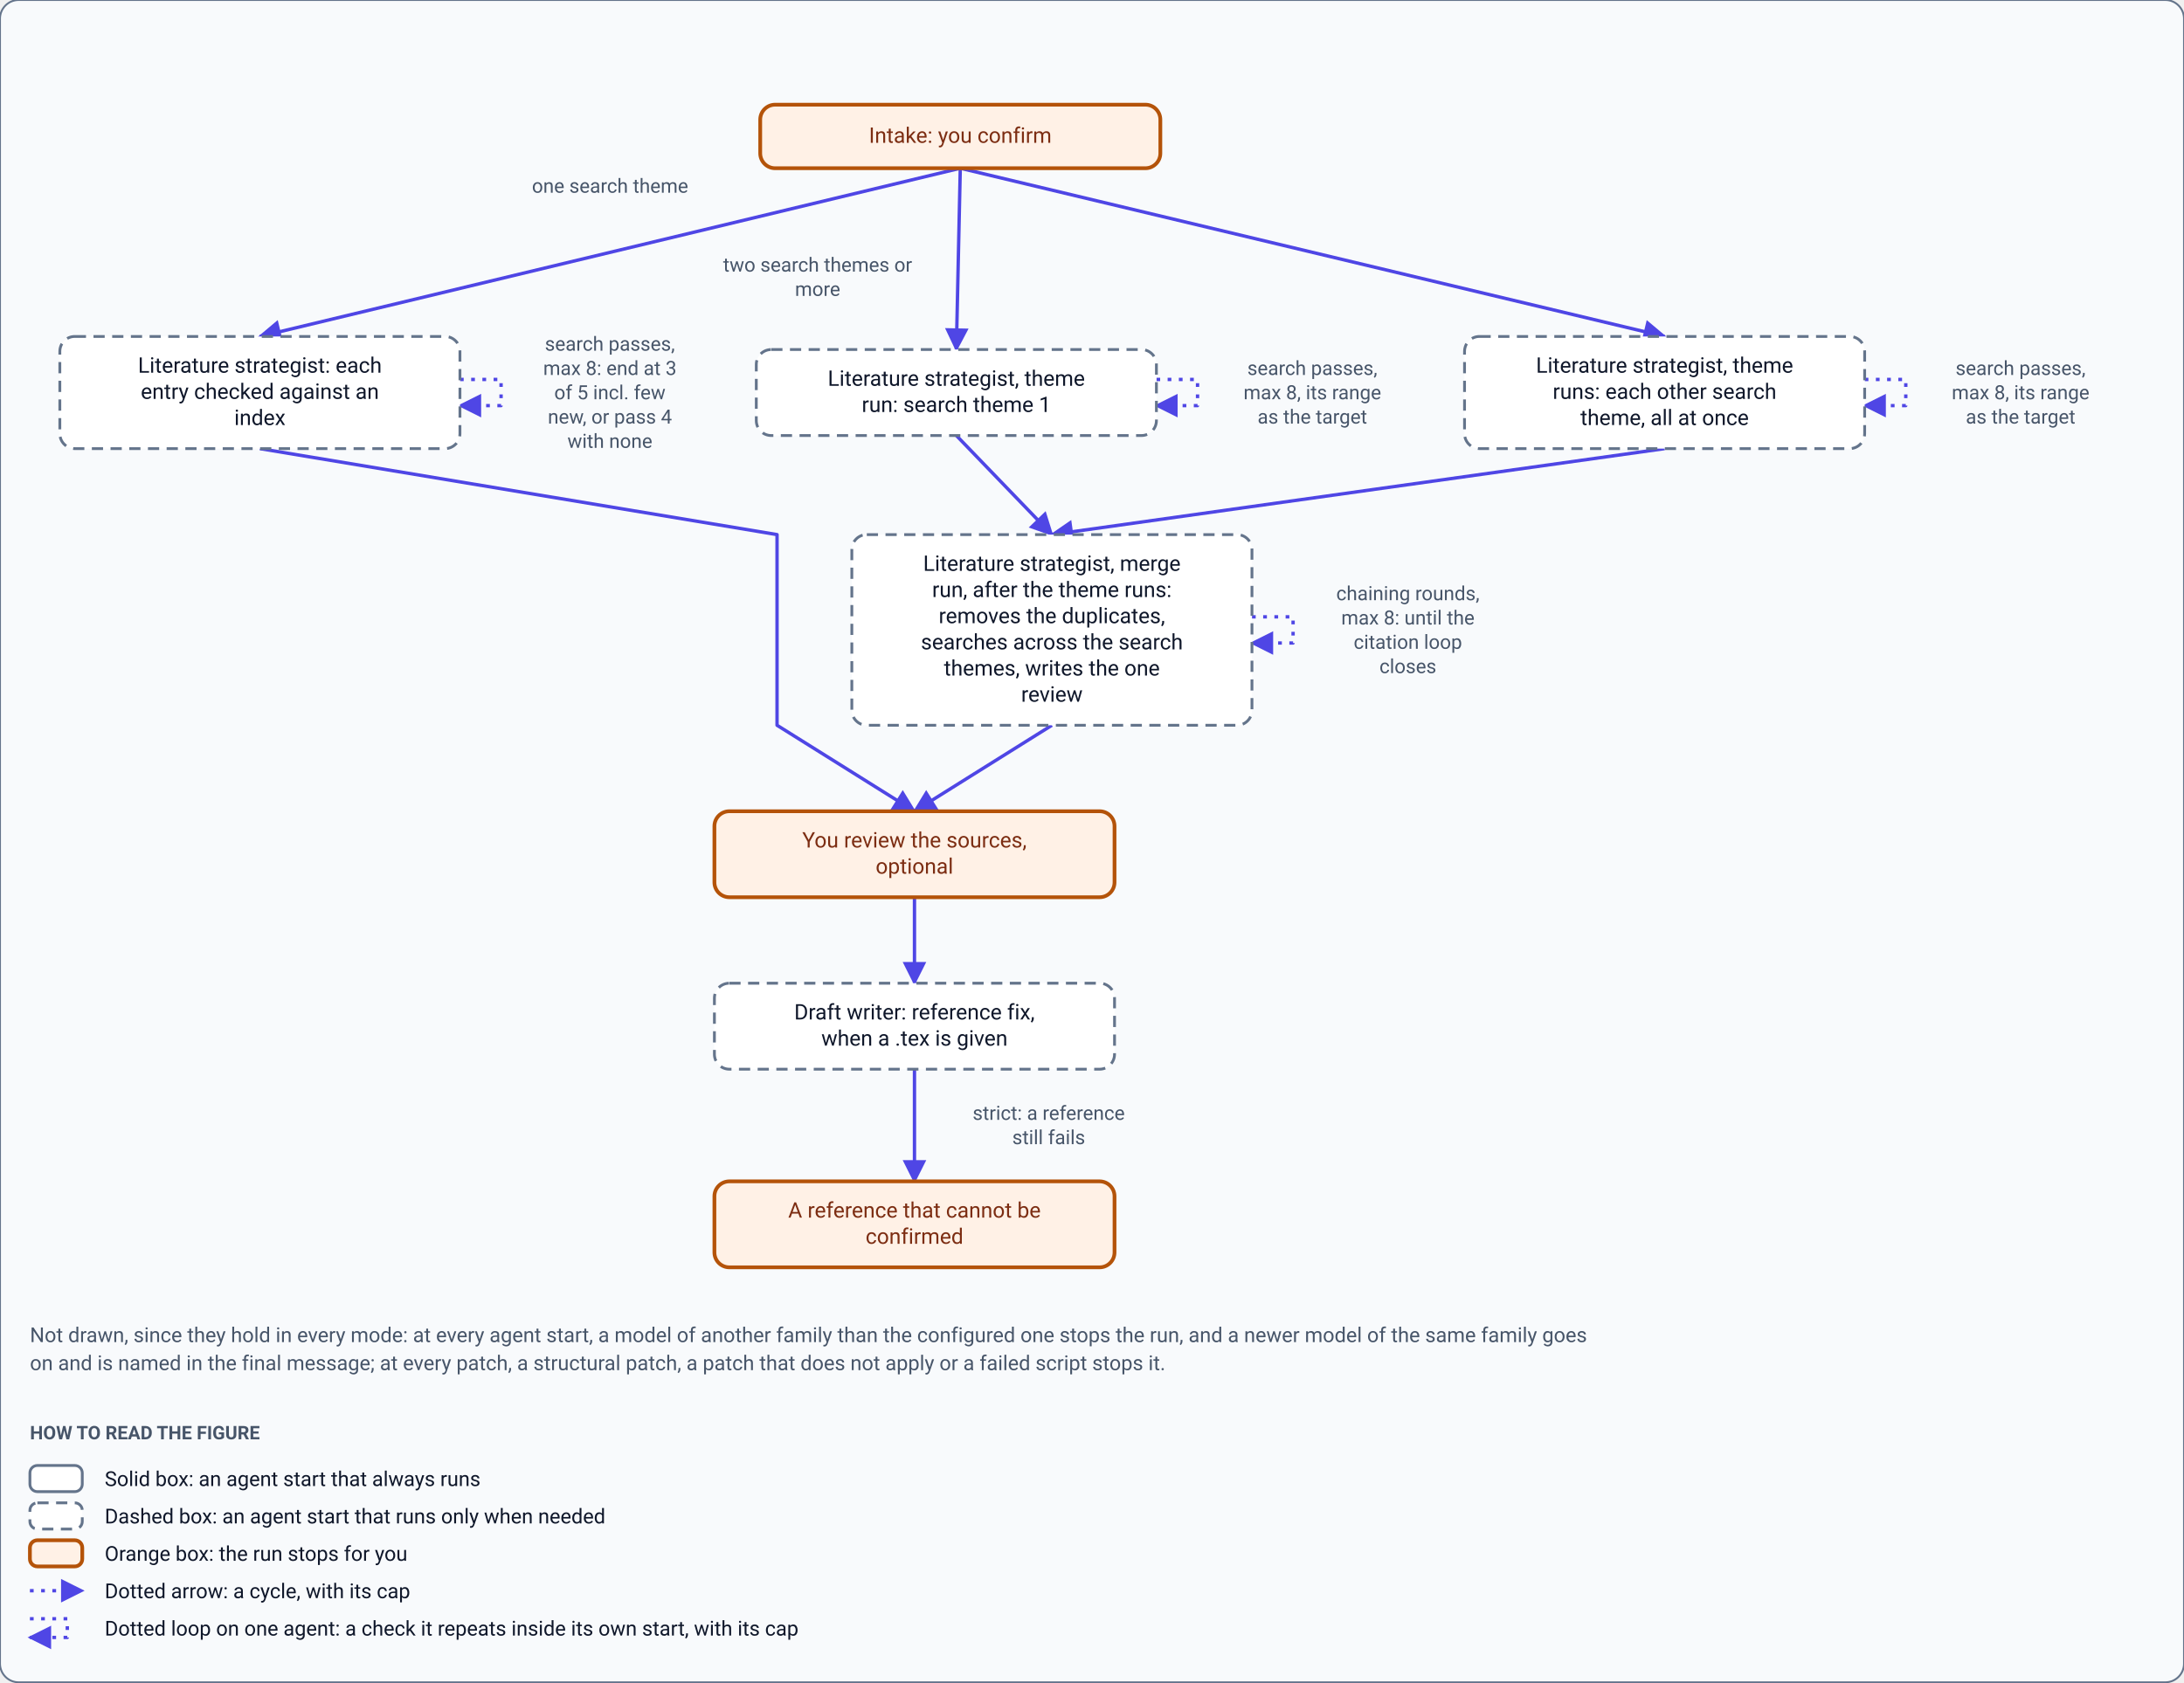
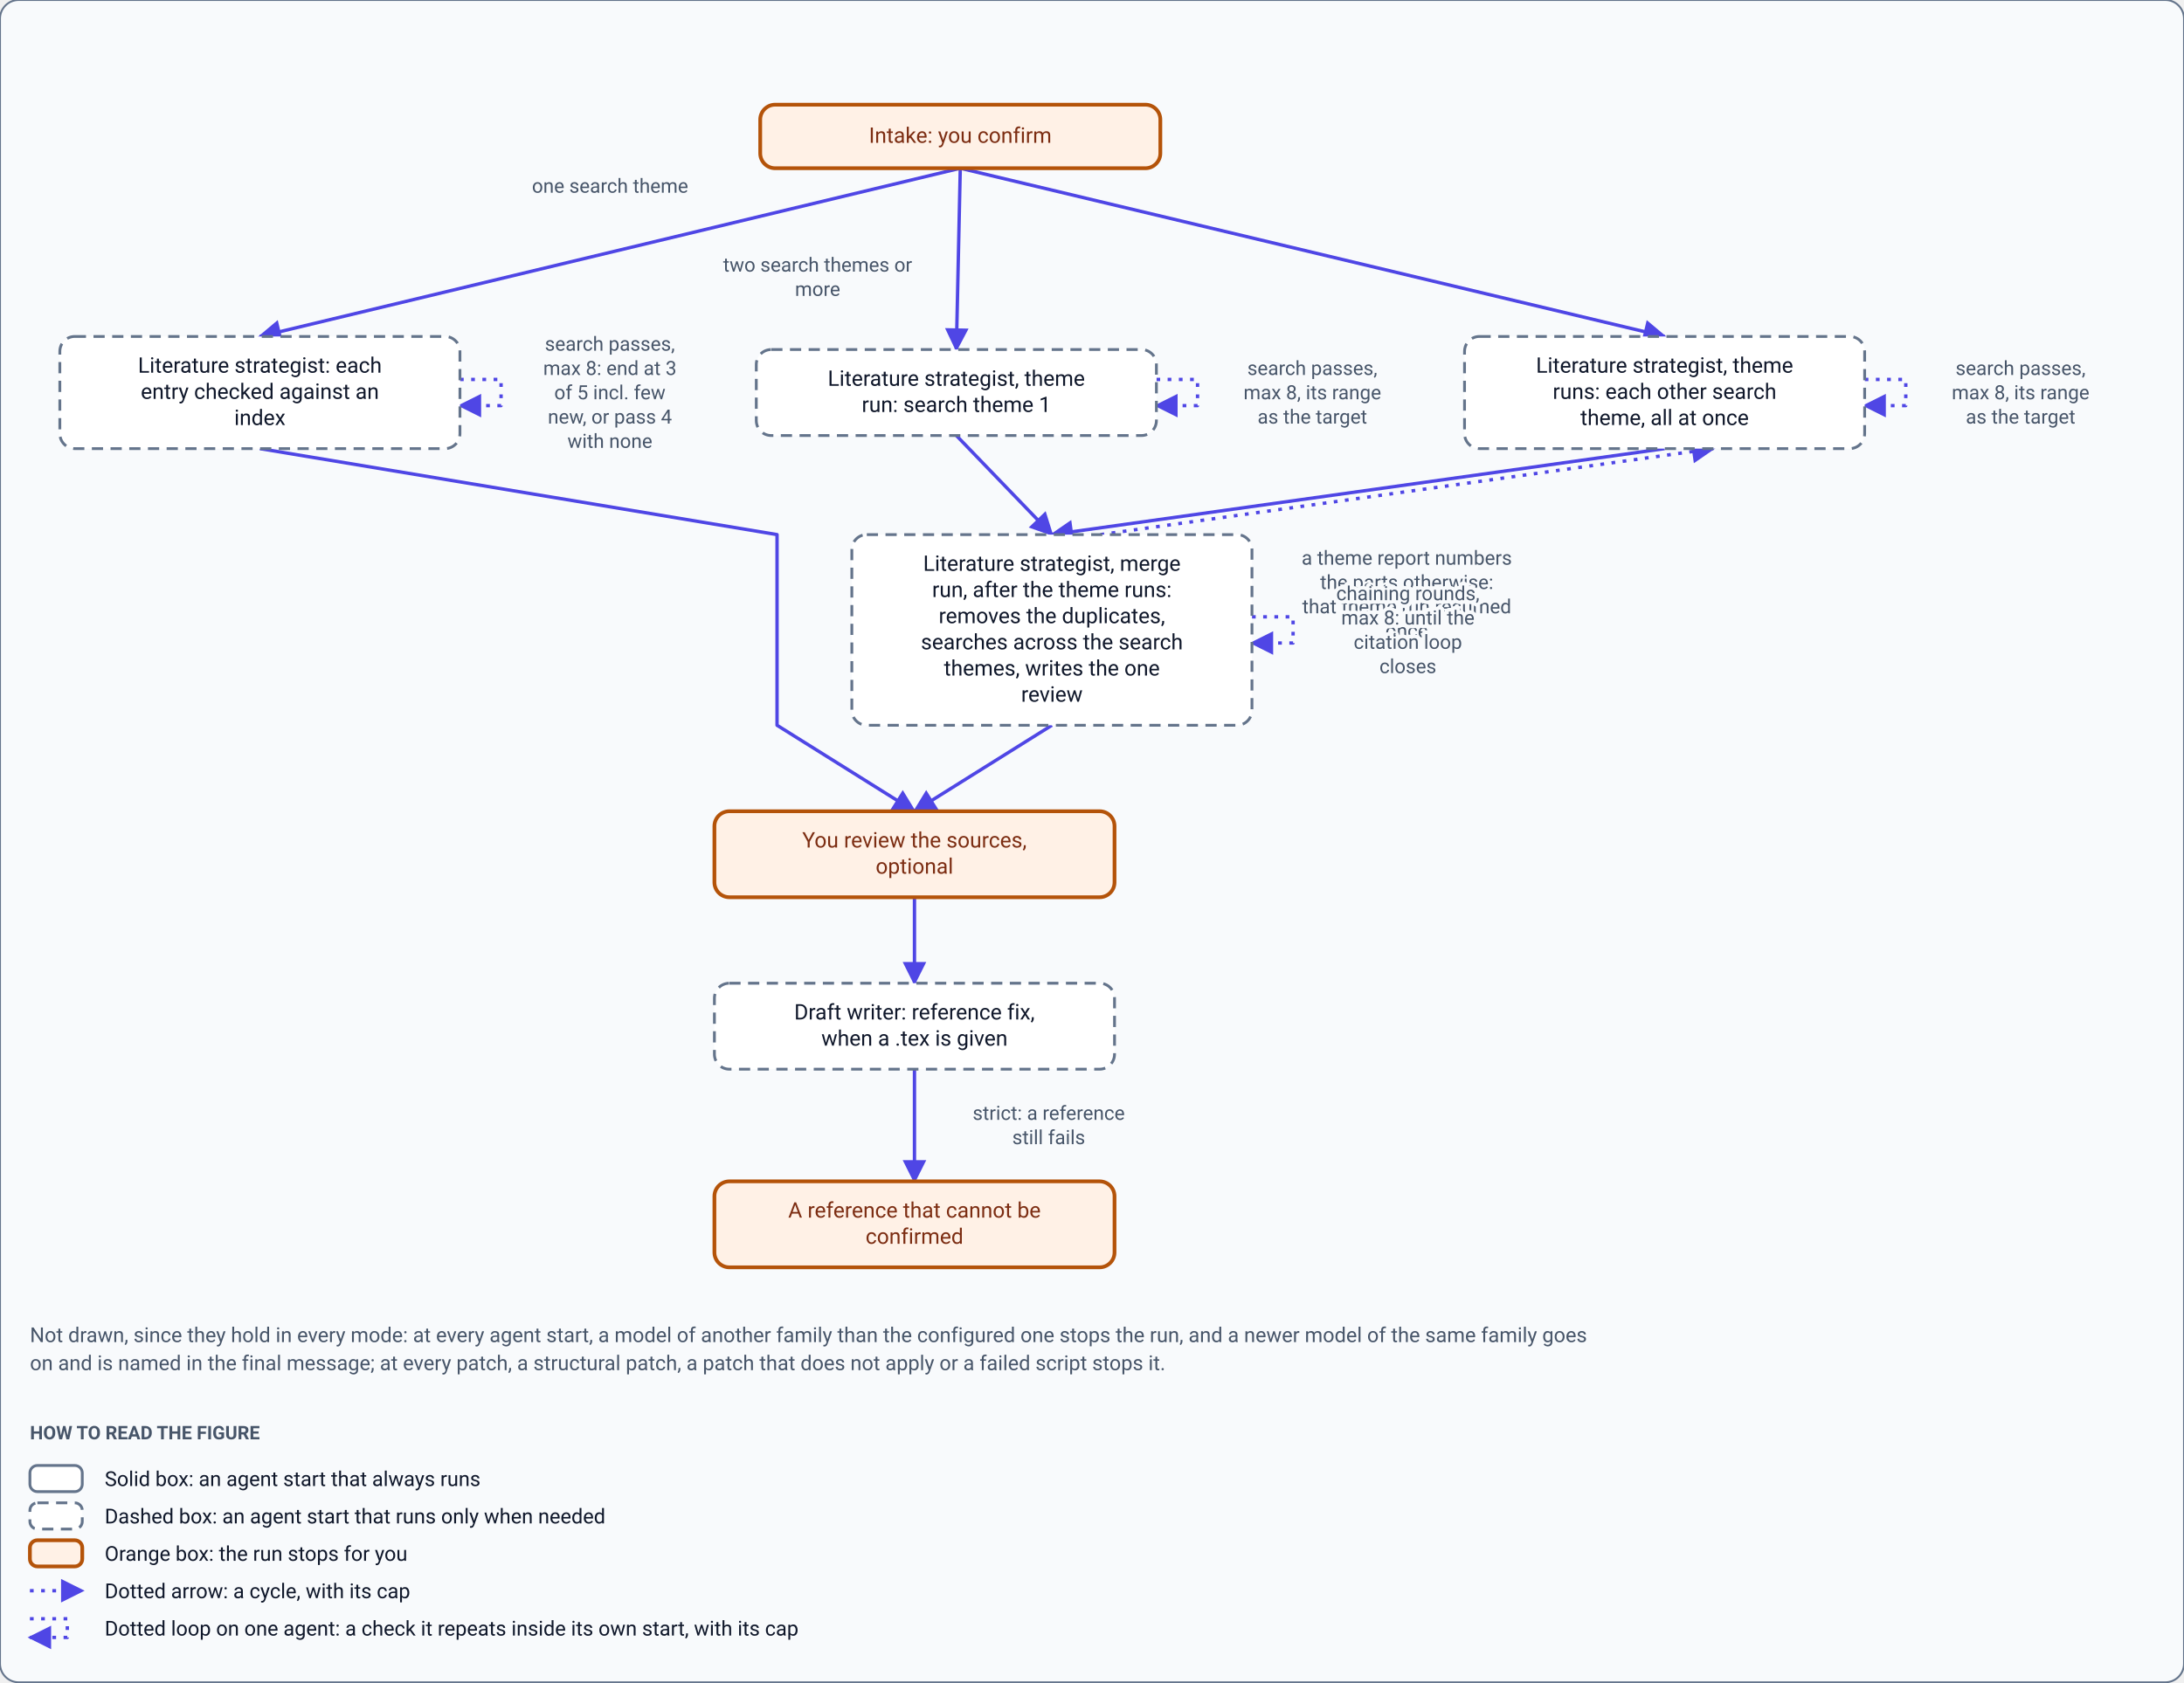
<svg xmlns="http://www.w3.org/2000/svg" viewBox="0 0 1168.1 900" width="1168.1" height="900" role="img" aria-label="The lit-review mode of the paper skill. Boxes: Intake: you confirm (stop); Literature strategist: each entry checked against an index (agent, only when needed); Literature strategist, theme run: search theme 1 (agent, only when needed); Literature strategist, theme runs: each other search theme, all at once (agent, only when needed); Literature strategist, merge run, after the theme runs: removes the duplicates, searches across the search themes, writes the one review (agent, only when needed); You review the sources, optional (stop); Draft writer: reference fix, when a .tex is given (agent, only when needed); A reference that cannot be confirmed (stop).">
  <defs>
    <marker id="arrow" viewBox="0 0 10 10" refX="9" refY="5" markerWidth="7" markerHeight="7" orient="auto">
      <path d="M0,0 L10,5 L0,10 z" fill="#4f46e5" />
    </marker>
  </defs>
  <rect x="0" y="0" width="1168.1" height="900" rx="10" fill="#f8fafc" stroke="#64748b" />
  <path d="M513.6,90 L139,180" fill="none" stroke="#4f46e5" stroke-width="1.8" marker-end="url(#arrow)" stroke-linejoin="round" />
  <path d="M513.6,90 L511.5,187" fill="none" stroke="#4f46e5" stroke-width="1.8" marker-end="url(#arrow)" stroke-linejoin="round" />
  <path d="M513.6,90 L890.3,180" fill="none" stroke="#4f46e5" stroke-width="1.8" marker-end="url(#arrow)" stroke-linejoin="round" />
  <path d="M139,240 L415.6,286 L415.6,388 L489.1,434" fill="none" stroke="#4f46e5" stroke-width="1.8" marker-end="url(#arrow)" stroke-linejoin="round" />
  <path d="M511.5,233 L562.6,286" fill="none" stroke="#4f46e5" stroke-width="1.8" marker-end="url(#arrow)" stroke-linejoin="round" />
  <path d="M890.3,240 L562.6,286" fill="none" stroke="#4f46e5" stroke-width="1.8" marker-end="url(#arrow)" stroke-linejoin="round" />
  <path d="M562.6,388 L489.1,434" fill="none" stroke="#4f46e5" stroke-width="1.8" marker-end="url(#arrow)" stroke-linejoin="round" />
  <path d="M489.1,480 L489.1,526" fill="none" stroke="#4f46e5" stroke-width="1.8" marker-end="url(#arrow)" stroke-linejoin="round" />
  <path d="M489.1,572 L489.1,632" fill="none" stroke="#4f46e5" stroke-width="1.8" marker-end="url(#arrow)" stroke-linejoin="round" />
+   <path d="M588.6,286 L916.3,240" fill="none" stroke="#4f46e5" stroke-width="1.8" stroke-dasharray="2 4" marker-end="url(#arrow)" stroke-linejoin="round" />
  <path d="M246,203 L268,203 L268,217 L246,217" fill="none" stroke="#4f46e5" stroke-width="1.8" stroke-dasharray="2 4" marker-end="url(#arrow)" stroke-linejoin="round" />
  <path d="M618.5,203 L640.5,203 L640.5,217 L618.5,217" fill="none" stroke="#4f46e5" stroke-width="1.8" stroke-dasharray="2 4" marker-end="url(#arrow)" stroke-linejoin="round" />
  <path d="M997.3,203 L1019.3,203 L1019.3,217 L997.3,217" fill="none" stroke="#4f46e5" stroke-width="1.8" stroke-dasharray="2 4" marker-end="url(#arrow)" stroke-linejoin="round" />
  <path d="M669.6,330 L691.6,330 L691.6,344 L669.6,344" fill="none" stroke="#4f46e5" stroke-width="1.8" stroke-dasharray="2 4" marker-end="url(#arrow)" stroke-linejoin="round" />
  <rect x="406.6" y="56" width="214" height="34" rx="8" fill="#fff1e6" stroke="#b45309" stroke-width="2" />
  <text x="513.6" y="76.4" font-family="ui-sans-serif, -apple-system, 'Segoe UI', Roboto, Helvetica, Arial, sans-serif" font-size="11.5" fill="#7c2d12" font-weight="400" text-anchor="middle">Intake: you confirm</text>
  <rect x="32" y="180" width="214" height="60" rx="8" fill="#ffffff" stroke="#64748b" stroke-width="1.5" stroke-dasharray="6 4" />
  <text x="139" y="199.4" font-family="ui-sans-serif, -apple-system, 'Segoe UI', Roboto, Helvetica, Arial, sans-serif" font-size="11.5" fill="#0f172a" font-weight="400" text-anchor="middle">Literature strategist: each</text>
  <text x="139" y="213.4" font-family="ui-sans-serif, -apple-system, 'Segoe UI', Roboto, Helvetica, Arial, sans-serif" font-size="11.5" fill="#0f172a" font-weight="400" text-anchor="middle">entry checked against an</text>
  <text x="139" y="227.4" font-family="ui-sans-serif, -apple-system, 'Segoe UI', Roboto, Helvetica, Arial, sans-serif" font-size="11.5" fill="#0f172a" font-weight="400" text-anchor="middle">index</text>
  <rect x="404.5" y="187" width="214" height="46" rx="8" fill="#ffffff" stroke="#64748b" stroke-width="1.5" stroke-dasharray="6 4" />
  <text x="511.5" y="206.4" font-family="ui-sans-serif, -apple-system, 'Segoe UI', Roboto, Helvetica, Arial, sans-serif" font-size="11.5" fill="#0f172a" font-weight="400" text-anchor="middle">Literature strategist, theme</text>
  <text x="511.5" y="220.4" font-family="ui-sans-serif, -apple-system, 'Segoe UI', Roboto, Helvetica, Arial, sans-serif" font-size="11.5" fill="#0f172a" font-weight="400" text-anchor="middle">run: search theme 1</text>
  <rect x="783.3" y="180" width="214" height="60" rx="8" fill="#ffffff" stroke="#64748b" stroke-width="1.5" stroke-dasharray="6 4" />
  <text x="890.3" y="199.4" font-family="ui-sans-serif, -apple-system, 'Segoe UI', Roboto, Helvetica, Arial, sans-serif" font-size="11.5" fill="#0f172a" font-weight="400" text-anchor="middle">Literature strategist, theme</text>
  <text x="890.3" y="213.4" font-family="ui-sans-serif, -apple-system, 'Segoe UI', Roboto, Helvetica, Arial, sans-serif" font-size="11.5" fill="#0f172a" font-weight="400" text-anchor="middle">runs: each other search</text>
  <text x="890.3" y="227.4" font-family="ui-sans-serif, -apple-system, 'Segoe UI', Roboto, Helvetica, Arial, sans-serif" font-size="11.5" fill="#0f172a" font-weight="400" text-anchor="middle">theme, all at once</text>
  <rect x="455.6" y="286" width="214" height="102" rx="8" fill="#ffffff" stroke="#64748b" stroke-width="1.5" stroke-dasharray="6 4" />
  <text x="562.6" y="305.4" font-family="ui-sans-serif, -apple-system, 'Segoe UI', Roboto, Helvetica, Arial, sans-serif" font-size="11.5" fill="#0f172a" font-weight="400" text-anchor="middle">Literature strategist, merge</text>
  <text x="562.6" y="319.4" font-family="ui-sans-serif, -apple-system, 'Segoe UI', Roboto, Helvetica, Arial, sans-serif" font-size="11.5" fill="#0f172a" font-weight="400" text-anchor="middle">run, after the theme runs:</text>
  <text x="562.6" y="333.4" font-family="ui-sans-serif, -apple-system, 'Segoe UI', Roboto, Helvetica, Arial, sans-serif" font-size="11.5" fill="#0f172a" font-weight="400" text-anchor="middle">removes the duplicates,</text>
  <text x="562.6" y="347.4" font-family="ui-sans-serif, -apple-system, 'Segoe UI', Roboto, Helvetica, Arial, sans-serif" font-size="11.5" fill="#0f172a" font-weight="400" text-anchor="middle">searches across the search</text>
  <text x="562.6" y="361.4" font-family="ui-sans-serif, -apple-system, 'Segoe UI', Roboto, Helvetica, Arial, sans-serif" font-size="11.5" fill="#0f172a" font-weight="400" text-anchor="middle">themes, writes the one</text>
  <text x="562.6" y="375.4" font-family="ui-sans-serif, -apple-system, 'Segoe UI', Roboto, Helvetica, Arial, sans-serif" font-size="11.5" fill="#0f172a" font-weight="400" text-anchor="middle">review</text>
  <rect x="382.1" y="434" width="214" height="46" rx="8" fill="#fff1e6" stroke="#b45309" stroke-width="2" />
  <text x="489.1" y="453.4" font-family="ui-sans-serif, -apple-system, 'Segoe UI', Roboto, Helvetica, Arial, sans-serif" font-size="11.5" fill="#7c2d12" font-weight="400" text-anchor="middle">You review the sources,</text>
  <text x="489.1" y="467.4" font-family="ui-sans-serif, -apple-system, 'Segoe UI', Roboto, Helvetica, Arial, sans-serif" font-size="11.5" fill="#7c2d12" font-weight="400" text-anchor="middle">optional</text>
  <rect x="382.1" y="526" width="214" height="46" rx="8" fill="#ffffff" stroke="#64748b" stroke-width="1.5" stroke-dasharray="6 4" />
  <text x="489.1" y="545.4" font-family="ui-sans-serif, -apple-system, 'Segoe UI', Roboto, Helvetica, Arial, sans-serif" font-size="11.5" fill="#0f172a" font-weight="400" text-anchor="middle">Draft writer: reference fix,</text>
  <text x="489.1" y="559.4" font-family="ui-sans-serif, -apple-system, 'Segoe UI', Roboto, Helvetica, Arial, sans-serif" font-size="11.5" fill="#0f172a" font-weight="400" text-anchor="middle">when a .tex is given</text>
  <rect x="382.1" y="632" width="214" height="46" rx="8" fill="#fff1e6" stroke="#b45309" stroke-width="2" />
  <text x="489.1" y="651.4" font-family="ui-sans-serif, -apple-system, 'Segoe UI', Roboto, Helvetica, Arial, sans-serif" font-size="11.5" fill="#7c2d12" font-weight="400" text-anchor="middle">A reference that cannot be</text>
  <text x="489.1" y="665.4" font-family="ui-sans-serif, -apple-system, 'Segoe UI', Roboto, Helvetica, Arial, sans-serif" font-size="11.5" fill="#7c2d12" font-weight="400" text-anchor="middle">confirmed</text>
  <text x="326.3" y="103.1" font-family="ui-sans-serif, -apple-system, 'Segoe UI', Roboto, Helvetica, Arial, sans-serif" font-size="10.5" fill="#475569" font-weight="400" text-anchor="middle" stroke="#f8fafc" stroke-width="4" stroke-linejoin="round" paint-order="stroke">one search theme</text>
  <text x="437.3" y="145.3" font-family="ui-sans-serif, -apple-system, 'Segoe UI', Roboto, Helvetica, Arial, sans-serif" font-size="10.5" fill="#475569" font-weight="400" text-anchor="middle" stroke="#f8fafc" stroke-width="4" stroke-linejoin="round" paint-order="stroke">two search themes or</text>
  <text x="437.3" y="158.3" font-family="ui-sans-serif, -apple-system, 'Segoe UI', Roboto, Helvetica, Arial, sans-serif" font-size="10.5" fill="#475569" font-weight="400" text-anchor="middle" stroke="#f8fafc" stroke-width="4" stroke-linejoin="round" paint-order="stroke">more</text>
  <text x="560.9" y="599.1" font-family="ui-sans-serif, -apple-system, 'Segoe UI', Roboto, Helvetica, Arial, sans-serif" font-size="10.5" fill="#475569" font-weight="400" text-anchor="middle" stroke="#f8fafc" stroke-width="4" stroke-linejoin="round" paint-order="stroke">strict: a reference</text>
  <text x="560.9" y="612.1" font-family="ui-sans-serif, -apple-system, 'Segoe UI', Roboto, Helvetica, Arial, sans-serif" font-size="10.5" fill="#475569" font-weight="400" text-anchor="middle" stroke="#f8fafc" stroke-width="4" stroke-linejoin="round" paint-order="stroke">still fails</text>
+   <text x="752.4" y="302.1" font-family="ui-sans-serif, -apple-system, 'Segoe UI', Roboto, Helvetica, Arial, sans-serif" font-size="10.5" fill="#475569" font-weight="400" text-anchor="middle" stroke="#f8fafc" stroke-width="4" stroke-linejoin="round" paint-order="stroke">a theme report numbers</text>
+   <text x="752.4" y="315.1" font-family="ui-sans-serif, -apple-system, 'Segoe UI', Roboto, Helvetica, Arial, sans-serif" font-size="10.5" fill="#475569" font-weight="400" text-anchor="middle" stroke="#f8fafc" stroke-width="4" stroke-linejoin="round" paint-order="stroke">the parts otherwise:</text>
+   <text x="752.4" y="328.1" font-family="ui-sans-serif, -apple-system, 'Segoe UI', Roboto, Helvetica, Arial, sans-serif" font-size="10.5" fill="#475569" font-weight="400" text-anchor="middle" stroke="#f8fafc" stroke-width="4" stroke-linejoin="round" paint-order="stroke">that theme run resumed</text>
+   <text x="752.4" y="341.1" font-family="ui-sans-serif, -apple-system, 'Segoe UI', Roboto, Helvetica, Arial, sans-serif" font-size="10.5" fill="#475569" font-weight="400" text-anchor="middle" stroke="#f8fafc" stroke-width="4" stroke-linejoin="round" paint-order="stroke">once</text>
  <text x="326.2" y="187.6" font-family="ui-sans-serif, -apple-system, 'Segoe UI', Roboto, Helvetica, Arial, sans-serif" font-size="10.5" fill="#475569" font-weight="400" text-anchor="middle" stroke="#f8fafc" stroke-width="4" stroke-linejoin="round" paint-order="stroke">search passes,</text>
  <text x="326.2" y="200.6" font-family="ui-sans-serif, -apple-system, 'Segoe UI', Roboto, Helvetica, Arial, sans-serif" font-size="10.5" fill="#475569" font-weight="400" text-anchor="middle" stroke="#f8fafc" stroke-width="4" stroke-linejoin="round" paint-order="stroke">max 8: end at 3</text>
  <text x="326.2" y="213.6" font-family="ui-sans-serif, -apple-system, 'Segoe UI', Roboto, Helvetica, Arial, sans-serif" font-size="10.5" fill="#475569" font-weight="400" text-anchor="middle" stroke="#f8fafc" stroke-width="4" stroke-linejoin="round" paint-order="stroke">of 5 incl. few</text>
  <text x="326.2" y="226.6" font-family="ui-sans-serif, -apple-system, 'Segoe UI', Roboto, Helvetica, Arial, sans-serif" font-size="10.5" fill="#475569" font-weight="400" text-anchor="middle" stroke="#f8fafc" stroke-width="4" stroke-linejoin="round" paint-order="stroke">new, or pass 4</text>
  <text x="326.2" y="239.6" font-family="ui-sans-serif, -apple-system, 'Segoe UI', Roboto, Helvetica, Arial, sans-serif" font-size="10.5" fill="#475569" font-weight="400" text-anchor="middle" stroke="#f8fafc" stroke-width="4" stroke-linejoin="round" paint-order="stroke">with none</text>
  <text x="701.9" y="200.6" font-family="ui-sans-serif, -apple-system, 'Segoe UI', Roboto, Helvetica, Arial, sans-serif" font-size="10.5" fill="#475569" font-weight="400" text-anchor="middle" stroke="#f8fafc" stroke-width="4" stroke-linejoin="round" paint-order="stroke">search passes,</text>
  <text x="701.9" y="213.6" font-family="ui-sans-serif, -apple-system, 'Segoe UI', Roboto, Helvetica, Arial, sans-serif" font-size="10.5" fill="#475569" font-weight="400" text-anchor="middle" stroke="#f8fafc" stroke-width="4" stroke-linejoin="round" paint-order="stroke">max 8, its range</text>
  <text x="701.9" y="226.6" font-family="ui-sans-serif, -apple-system, 'Segoe UI', Roboto, Helvetica, Arial, sans-serif" font-size="10.5" fill="#475569" font-weight="400" text-anchor="middle" stroke="#f8fafc" stroke-width="4" stroke-linejoin="round" paint-order="stroke">as the target</text>
  <text x="1080.7" y="200.6" font-family="ui-sans-serif, -apple-system, 'Segoe UI', Roboto, Helvetica, Arial, sans-serif" font-size="10.5" fill="#475569" font-weight="400" text-anchor="middle" stroke="#f8fafc" stroke-width="4" stroke-linejoin="round" paint-order="stroke">search passes,</text>
  <text x="1080.7" y="213.6" font-family="ui-sans-serif, -apple-system, 'Segoe UI', Roboto, Helvetica, Arial, sans-serif" font-size="10.5" fill="#475569" font-weight="400" text-anchor="middle" stroke="#f8fafc" stroke-width="4" stroke-linejoin="round" paint-order="stroke">max 8, its range</text>
  <text x="1080.7" y="226.6" font-family="ui-sans-serif, -apple-system, 'Segoe UI', Roboto, Helvetica, Arial, sans-serif" font-size="10.5" fill="#475569" font-weight="400" text-anchor="middle" stroke="#f8fafc" stroke-width="4" stroke-linejoin="round" paint-order="stroke">as the target</text>
  <text x="753" y="321.1" font-family="ui-sans-serif, -apple-system, 'Segoe UI', Roboto, Helvetica, Arial, sans-serif" font-size="10.5" fill="#475569" font-weight="400" text-anchor="middle" stroke="#f8fafc" stroke-width="4" stroke-linejoin="round" paint-order="stroke">chaining rounds,</text>
  <text x="753" y="334.1" font-family="ui-sans-serif, -apple-system, 'Segoe UI', Roboto, Helvetica, Arial, sans-serif" font-size="10.5" fill="#475569" font-weight="400" text-anchor="middle" stroke="#f8fafc" stroke-width="4" stroke-linejoin="round" paint-order="stroke">max 8: until the</text>
  <text x="753" y="347.1" font-family="ui-sans-serif, -apple-system, 'Segoe UI', Roboto, Helvetica, Arial, sans-serif" font-size="10.5" fill="#475569" font-weight="400" text-anchor="middle" stroke="#f8fafc" stroke-width="4" stroke-linejoin="round" paint-order="stroke">citation loop</text>
  <text x="753" y="360.1" font-family="ui-sans-serif, -apple-system, 'Segoe UI', Roboto, Helvetica, Arial, sans-serif" font-size="10.5" fill="#475569" font-weight="400" text-anchor="middle" stroke="#f8fafc" stroke-width="4" stroke-linejoin="round" paint-order="stroke">closes</text>
  <text x="16" y="718" font-family="ui-sans-serif, -apple-system, 'Segoe UI', Roboto, Helvetica, Arial, sans-serif" font-size="11" fill="#475569" font-weight="400" text-anchor="start">Not drawn, since they hold in every mode: at every agent start, a model of another family than the configured one stops the run, and a newer model of the same family goes</text>
  <text x="16" y="733" font-family="ui-sans-serif, -apple-system, 'Segoe UI', Roboto, Helvetica, Arial, sans-serif" font-size="11" fill="#475569" font-weight="400" text-anchor="start">on and is named in the final message; at every patch, a structural patch, a patch that does not apply or a failed script stops it.</text>
  <text x="16" y="770" font-family="ui-sans-serif, -apple-system, 'Segoe UI', Roboto, Helvetica, Arial, sans-serif" font-size="10" fill="#475569" font-weight="700" text-anchor="start">HOW TO READ THE FIGURE</text>
  <rect x="16" y="784" width="28" height="14" rx="4" fill="#ffffff" stroke="#64748b" stroke-width="1.5" />
  <text x="56" y="795" font-family="ui-sans-serif, -apple-system, 'Segoe UI', Roboto, Helvetica, Arial, sans-serif" font-size="11" fill="#0f172a" font-weight="400" text-anchor="start">Solid box: an agent start that always runs</text>
  <rect x="16" y="804" width="28" height="14" rx="4" fill="#ffffff" stroke="#64748b" stroke-width="1.5" stroke-dasharray="6 4" />
  <text x="56" y="815" font-family="ui-sans-serif, -apple-system, 'Segoe UI', Roboto, Helvetica, Arial, sans-serif" font-size="11" fill="#0f172a" font-weight="400" text-anchor="start">Dashed box: an agent start that runs only when needed</text>
  <rect x="16" y="824" width="28" height="14" rx="4" fill="#fff1e6" stroke="#b45309" stroke-width="2" />
  <text x="56" y="835" font-family="ui-sans-serif, -apple-system, 'Segoe UI', Roboto, Helvetica, Arial, sans-serif" font-size="11" fill="#0f172a" font-weight="400" text-anchor="start">Orange box: the run stops for you</text>
  <path d="M16,851 L44,851" fill="none" stroke="#4f46e5" stroke-width="1.8" stroke-dasharray="2 4" marker-end="url(#arrow)" stroke-linejoin="round" />
  <text x="56" y="855" font-family="ui-sans-serif, -apple-system, 'Segoe UI', Roboto, Helvetica, Arial, sans-serif" font-size="11" fill="#0f172a" font-weight="400" text-anchor="start">Dotted arrow: a cycle, with its cap</text>
  <path d="M16,866 L36,866 L36,876 L16,876" fill="none" stroke="#4f46e5" stroke-width="1.8" stroke-dasharray="2 4" marker-end="url(#arrow)" stroke-linejoin="round" />
  <text x="56" y="875" font-family="ui-sans-serif, -apple-system, 'Segoe UI', Roboto, Helvetica, Arial, sans-serif" font-size="11" fill="#0f172a" font-weight="400" text-anchor="start">Dotted loop on one agent: a check it repeats inside its own start, with its cap</text>
</svg>
